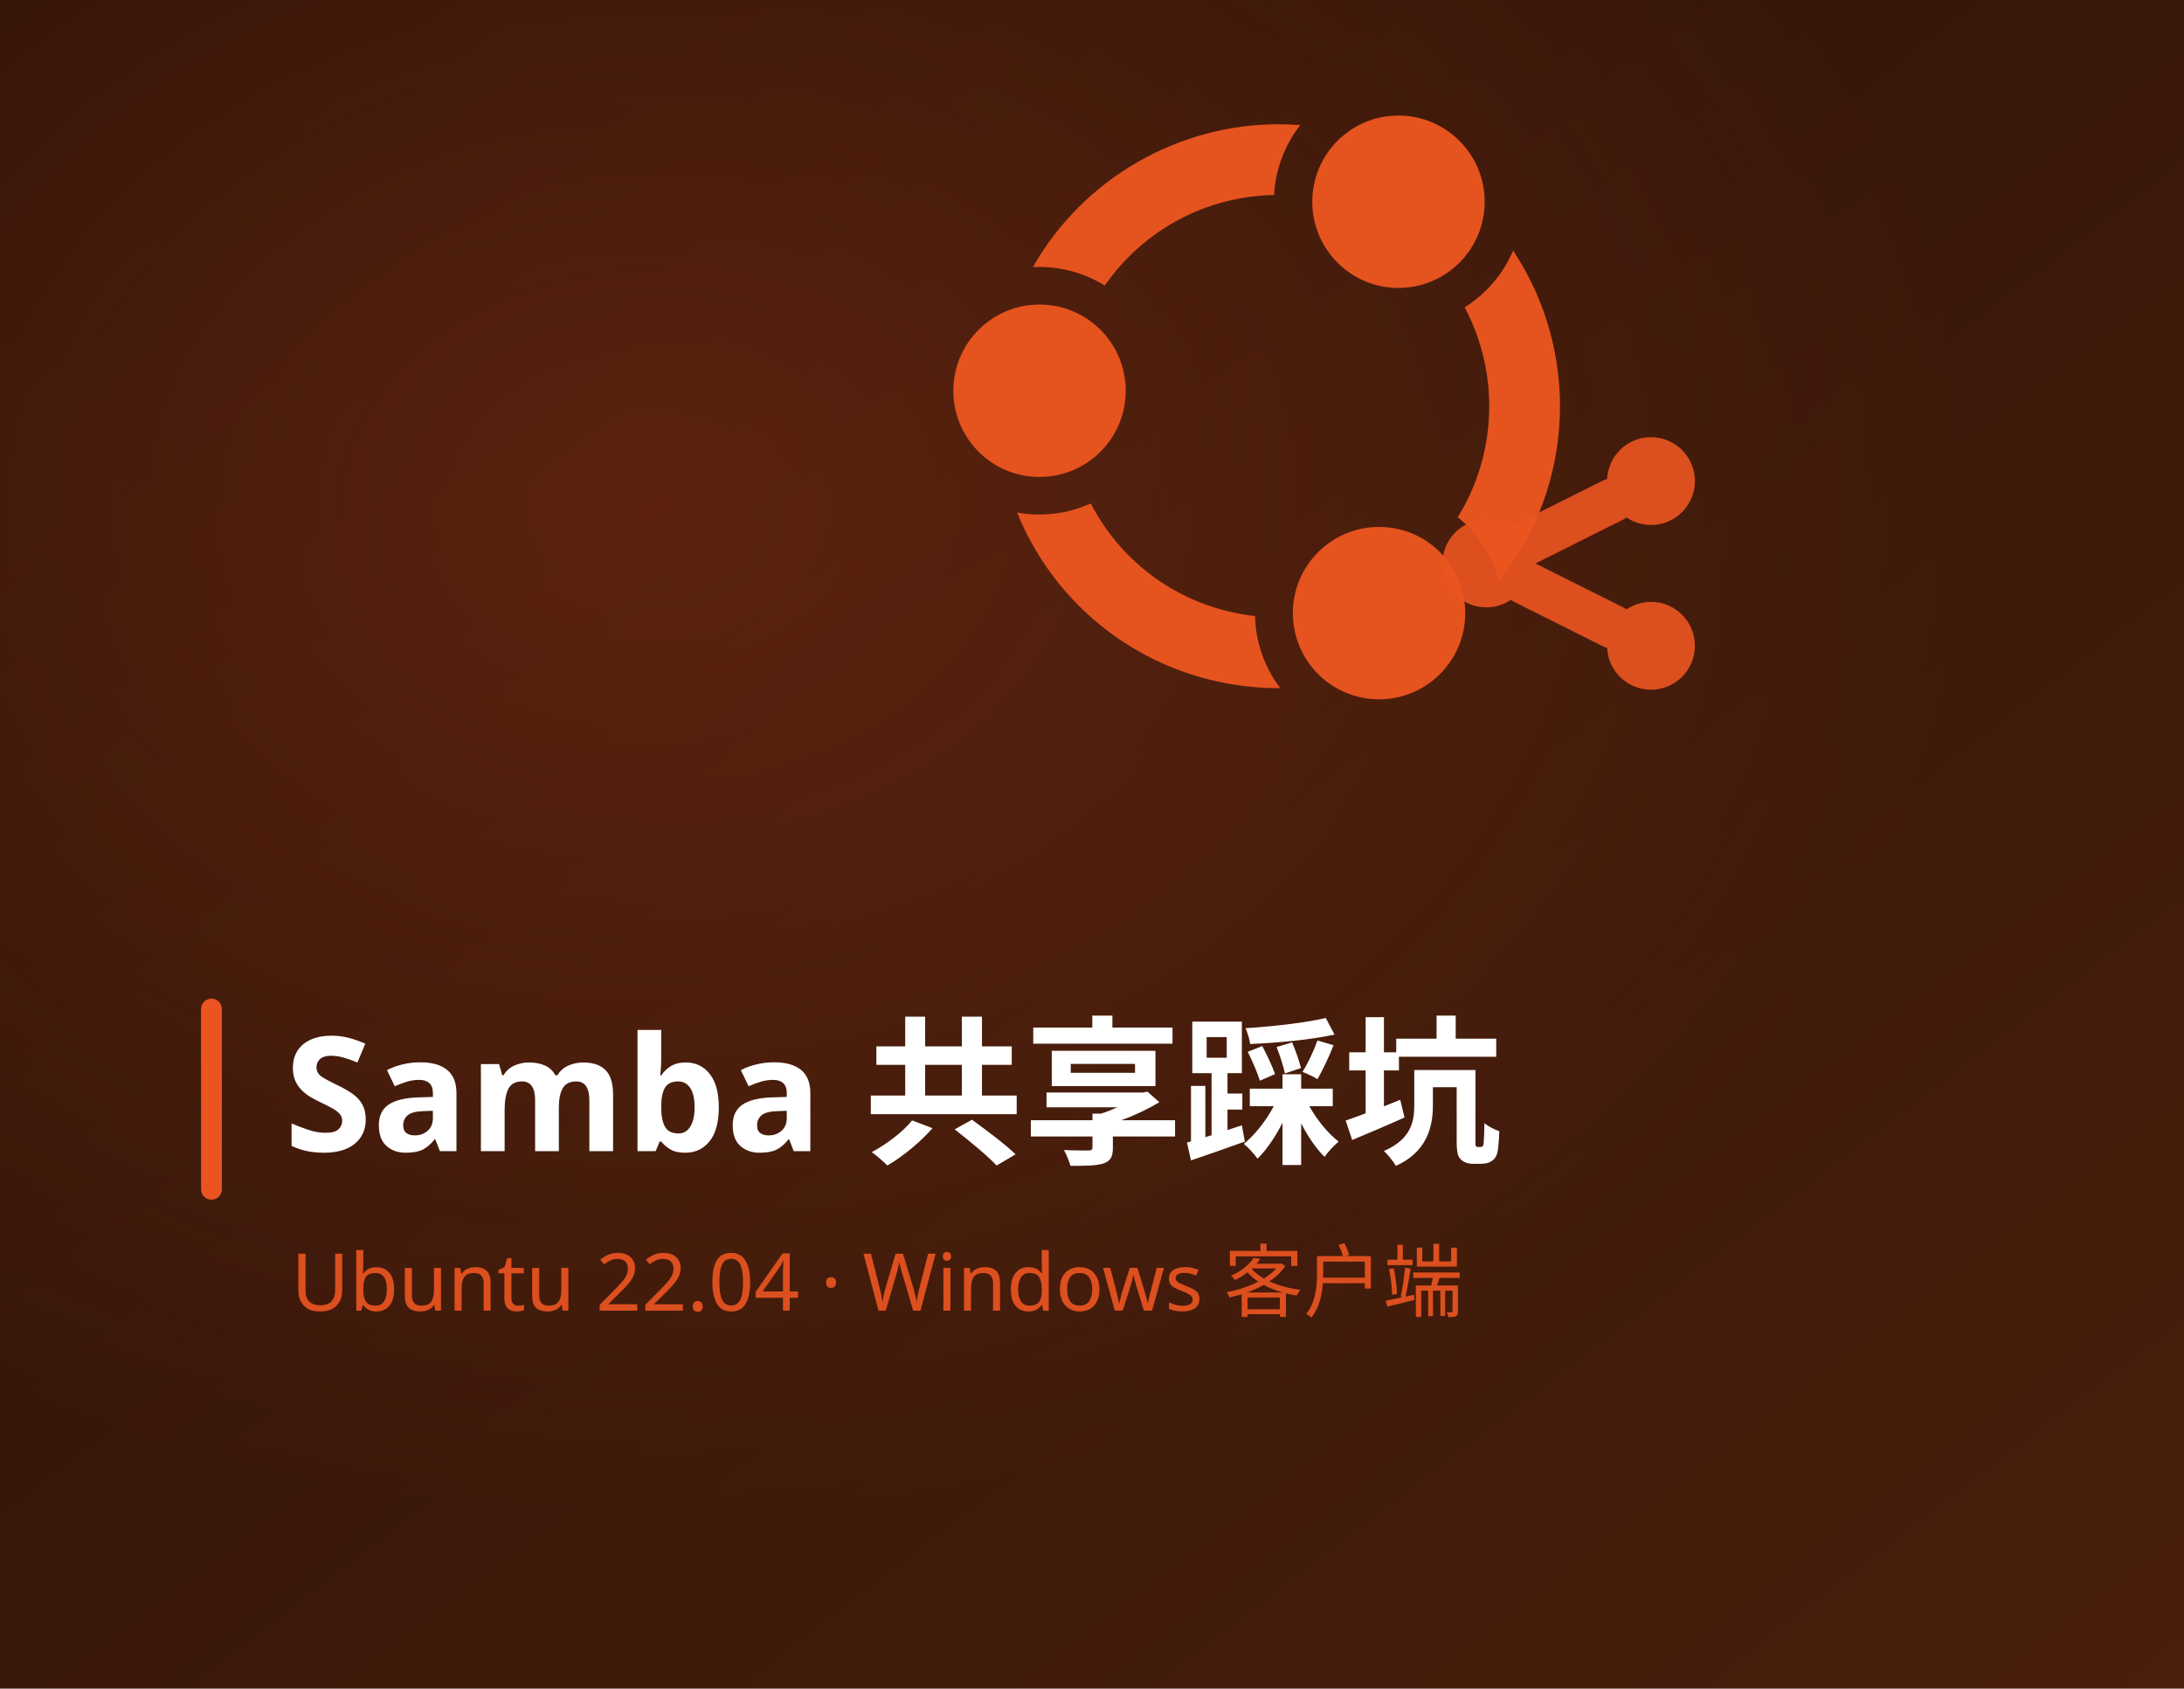
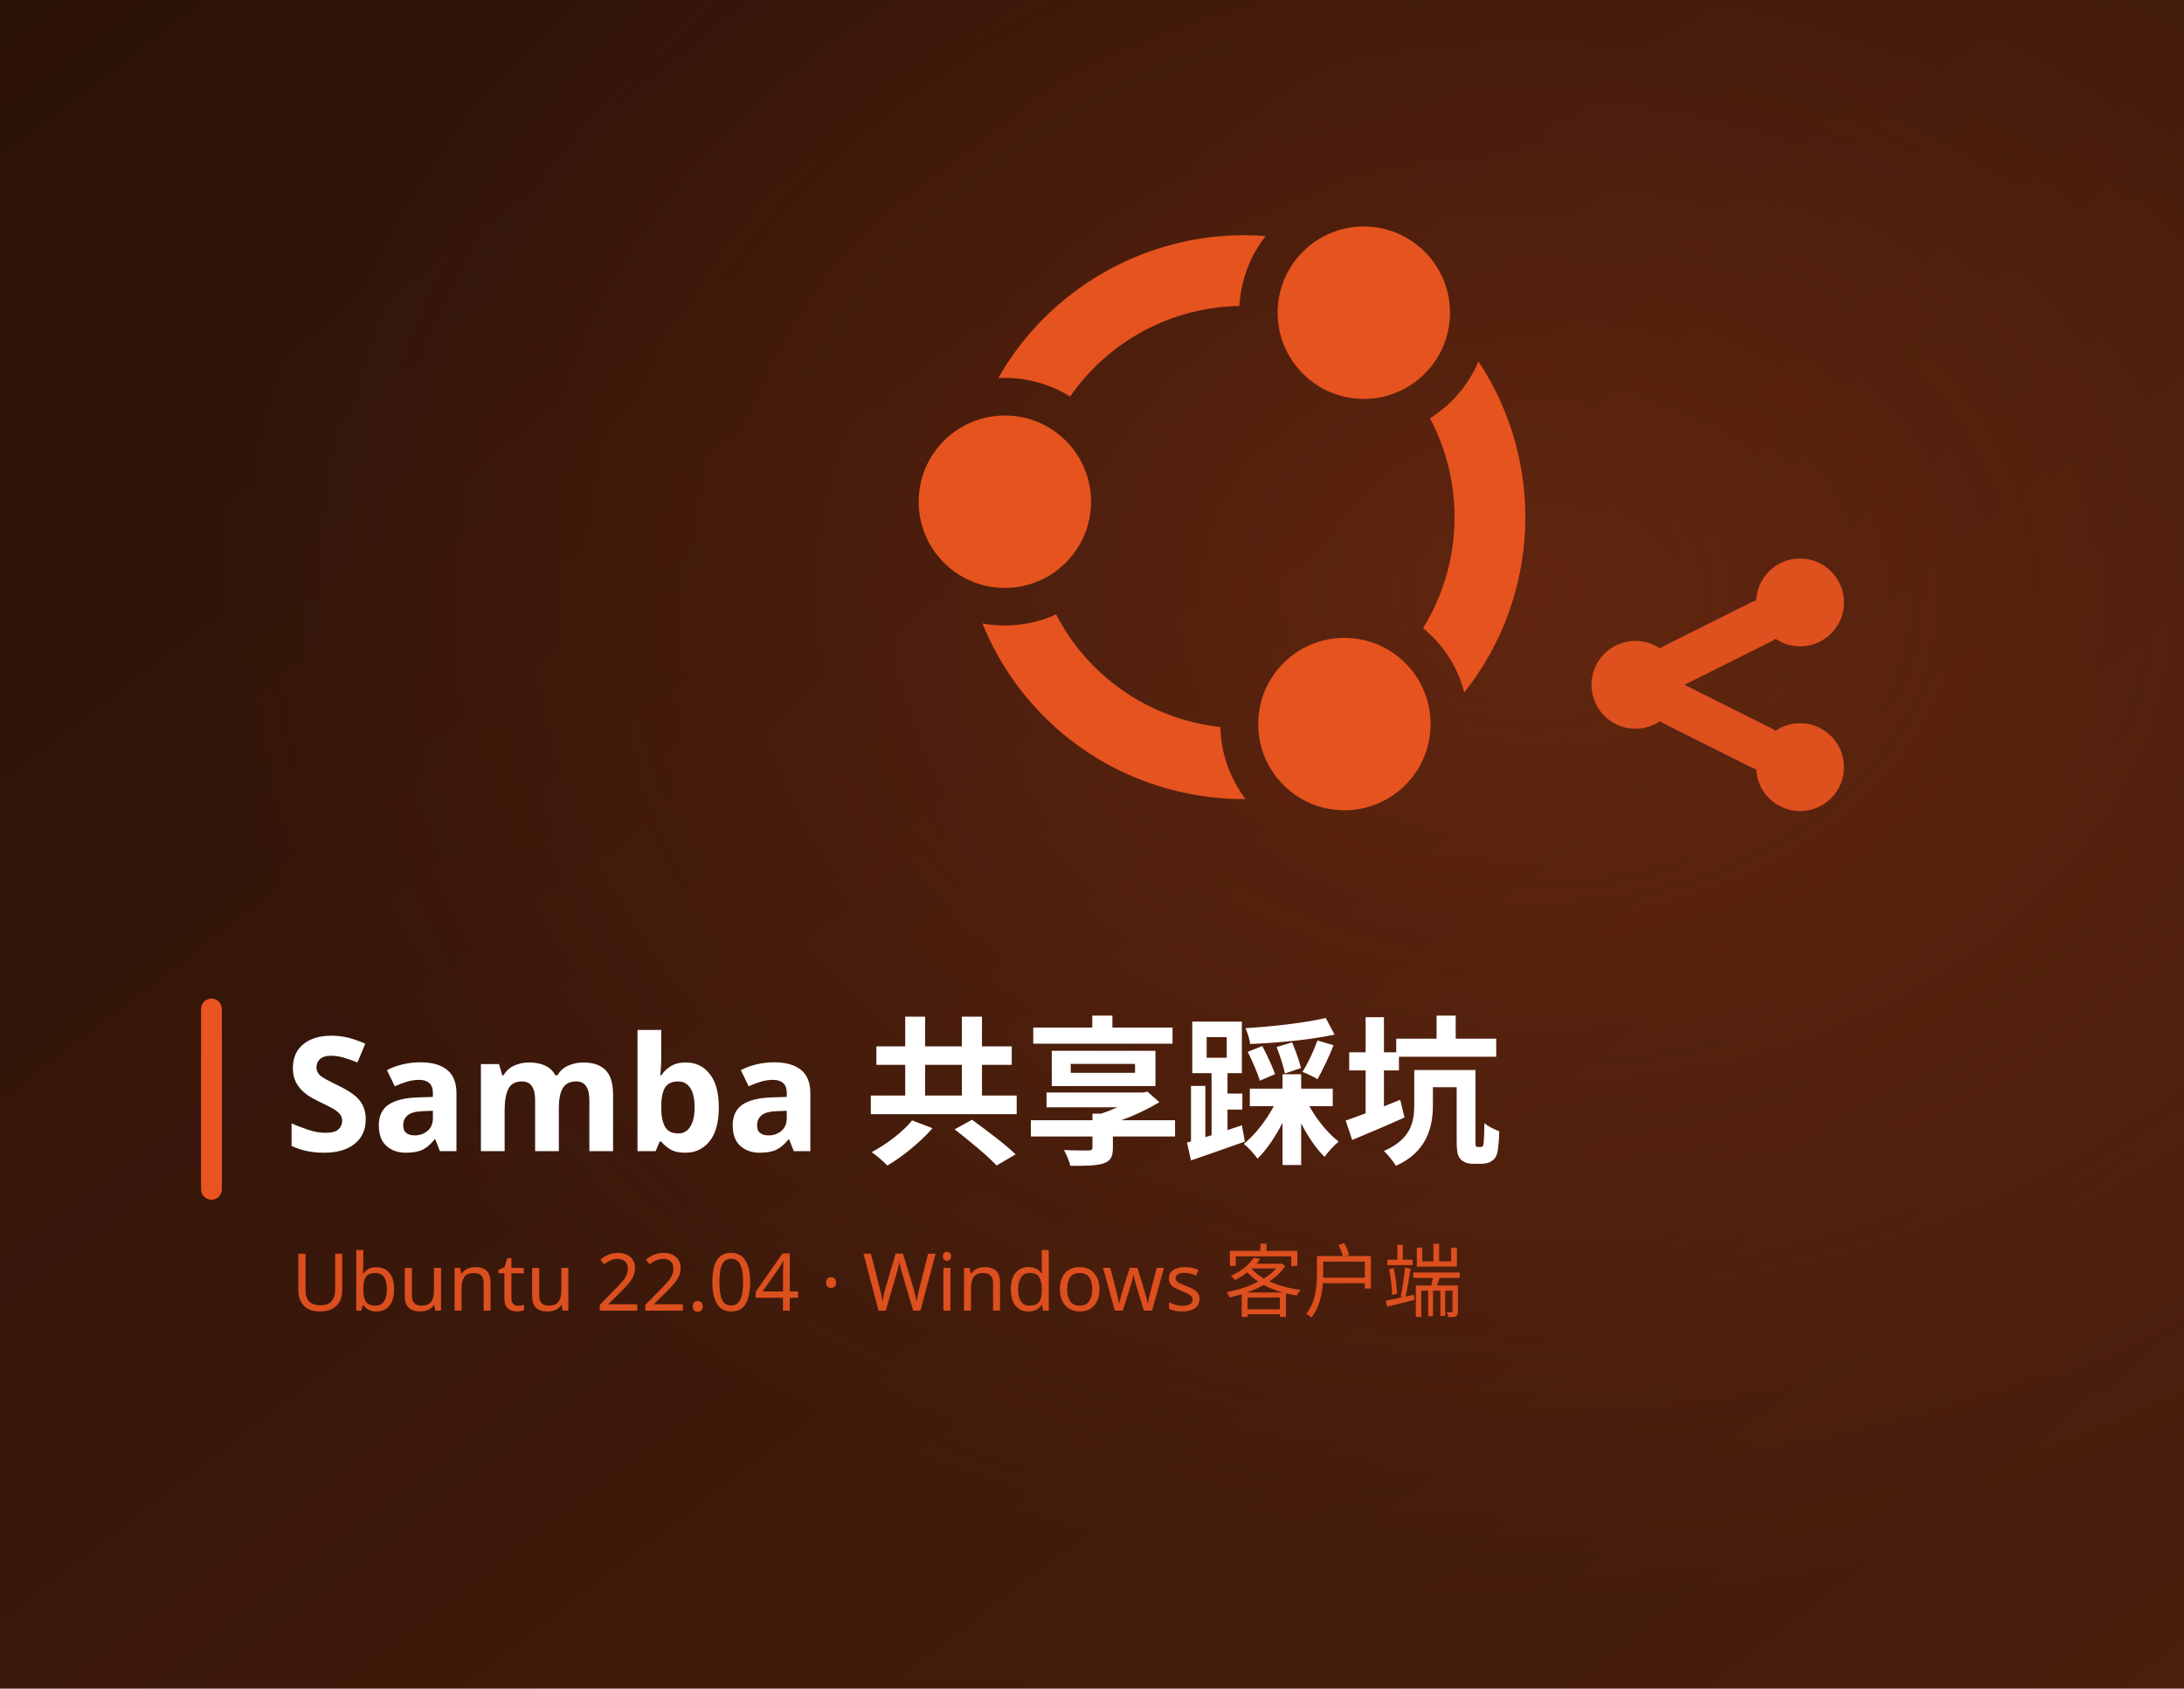
<svg xmlns="http://www.w3.org/2000/svg" width="630" height="487" viewBox="0 0 630 487" font-family="Microsoft YaHei, PingFang SC, sans-serif">
  <defs>
    <linearGradient id="bg" x1="0" y1="0" x2="1" y2="1">
      <stop offset="0%" stop-color="#2a1108" />
      <stop offset="100%" stop-color="#4a1f0c" />
    </linearGradient>
-     <radialGradient id="glow" cx="30%" cy="30%" r="60%">
+     <radialGradient id="glow" cx="70%" cy="35%" r="60%">
      <stop offset="0%" stop-color="#e95420" stop-opacity="0.22" />
      <stop offset="100%" stop-color="#e95420" stop-opacity="0" />
    </radialGradient>
  </defs>
  <rect width="630" height="487" fill="url(#bg)" />
  <rect width="630" height="487" fill="url(#glow)" />
-   <g transform="translate(275.00,30.00) scale(7.29167)" opacity="0.97">
+   <g transform="translate(265.00,62.00) scale(7.29167)" opacity="0.97">
    <g fill="#e95420">
      <path d="M17.61.455a3.41 3.41 0 0 0-3.41 3.41 3.41 3.41 0 0 0 3.41 3.41 3.41 3.41 0 0 0 3.41-3.41 3.41 3.41 0 0 0-3.41-3.41zM12.92.8C8.923.777 5.137 2.941 3.148 6.451a4.5 4.5 0 0 1 .26-.007 4.92 4.92 0 0 1 2.585.737A8.316 8.316 0 0 1 12.688 3.6 4.944 4.944 0 0 1 13.723.834 11.008 11.008 0 0 0 12.92.8zm9.226 4.994a4.915 4.915 0 0 1-1.918 2.246 8.36 8.36 0 0 1-.273 8.303 4.89 4.89 0 0 1 1.632 2.54 11.156 11.156 0 0 0 .559-13.089zM3.41 7.932A3.41 3.41 0 0 0 0 11.342a3.41 3.41 0 0 0 3.41 3.409 3.41 3.41 0 0 0 3.41-3.41 3.41 3.41 0 0 0-3.41-3.41zm2.027 7.866a4.908 4.908 0 0 1-2.915.358 11.1 11.1 0 0 0 7.991 6.698 11.234 11.234 0 0 0 2.422.249 4.879 4.879 0 0 1-.999-2.85 8.484 8.484 0 0 1-.836-.136 8.304 8.304 0 0 1-5.663-4.32zm11.405.928a3.41 3.41 0 0 0-3.41 3.41 3.41 3.41 0 0 0 3.41 3.41 3.41 3.41 0 0 0 3.41-3.41 3.41 3.41 0 0 0-3.41-3.41z" />
    </g>
  </g>
-   <g transform="translate(405.00,115.00) scale(3.95833)" opacity="0.92">
+   <g transform="translate(448.00,150.00) scale(3.95833)" opacity="0.92">
    <g fill="#e95420">
      <circle cx="6" cy="12" r="3.2" />
      <circle cx="18" cy="6" r="3.2" />
      <circle cx="18" cy="18" r="3.2" />
    </g>
    <g stroke="#e95420" stroke-width="3.2" stroke-linecap="round">
      <line x1="8.8" y1="10.6" x2="15.2" y2="7.4" />
      <line x1="8.8" y1="13.4" x2="15.2" y2="16.6" />
    </g>
  </g>
  <rect x="58" y="288" width="6" height="58" fill="#e95420" rx="3" />
  <text x="82" y="332" font-size="46" font-weight="bold" fill="#ffffff">Samba 共享踩坑</text>
  <text x="84" y="378" font-size="23" fill="#e95420" opacity="0.92">Ubuntu 22.04 · Windows 客户端</text>
</svg>
